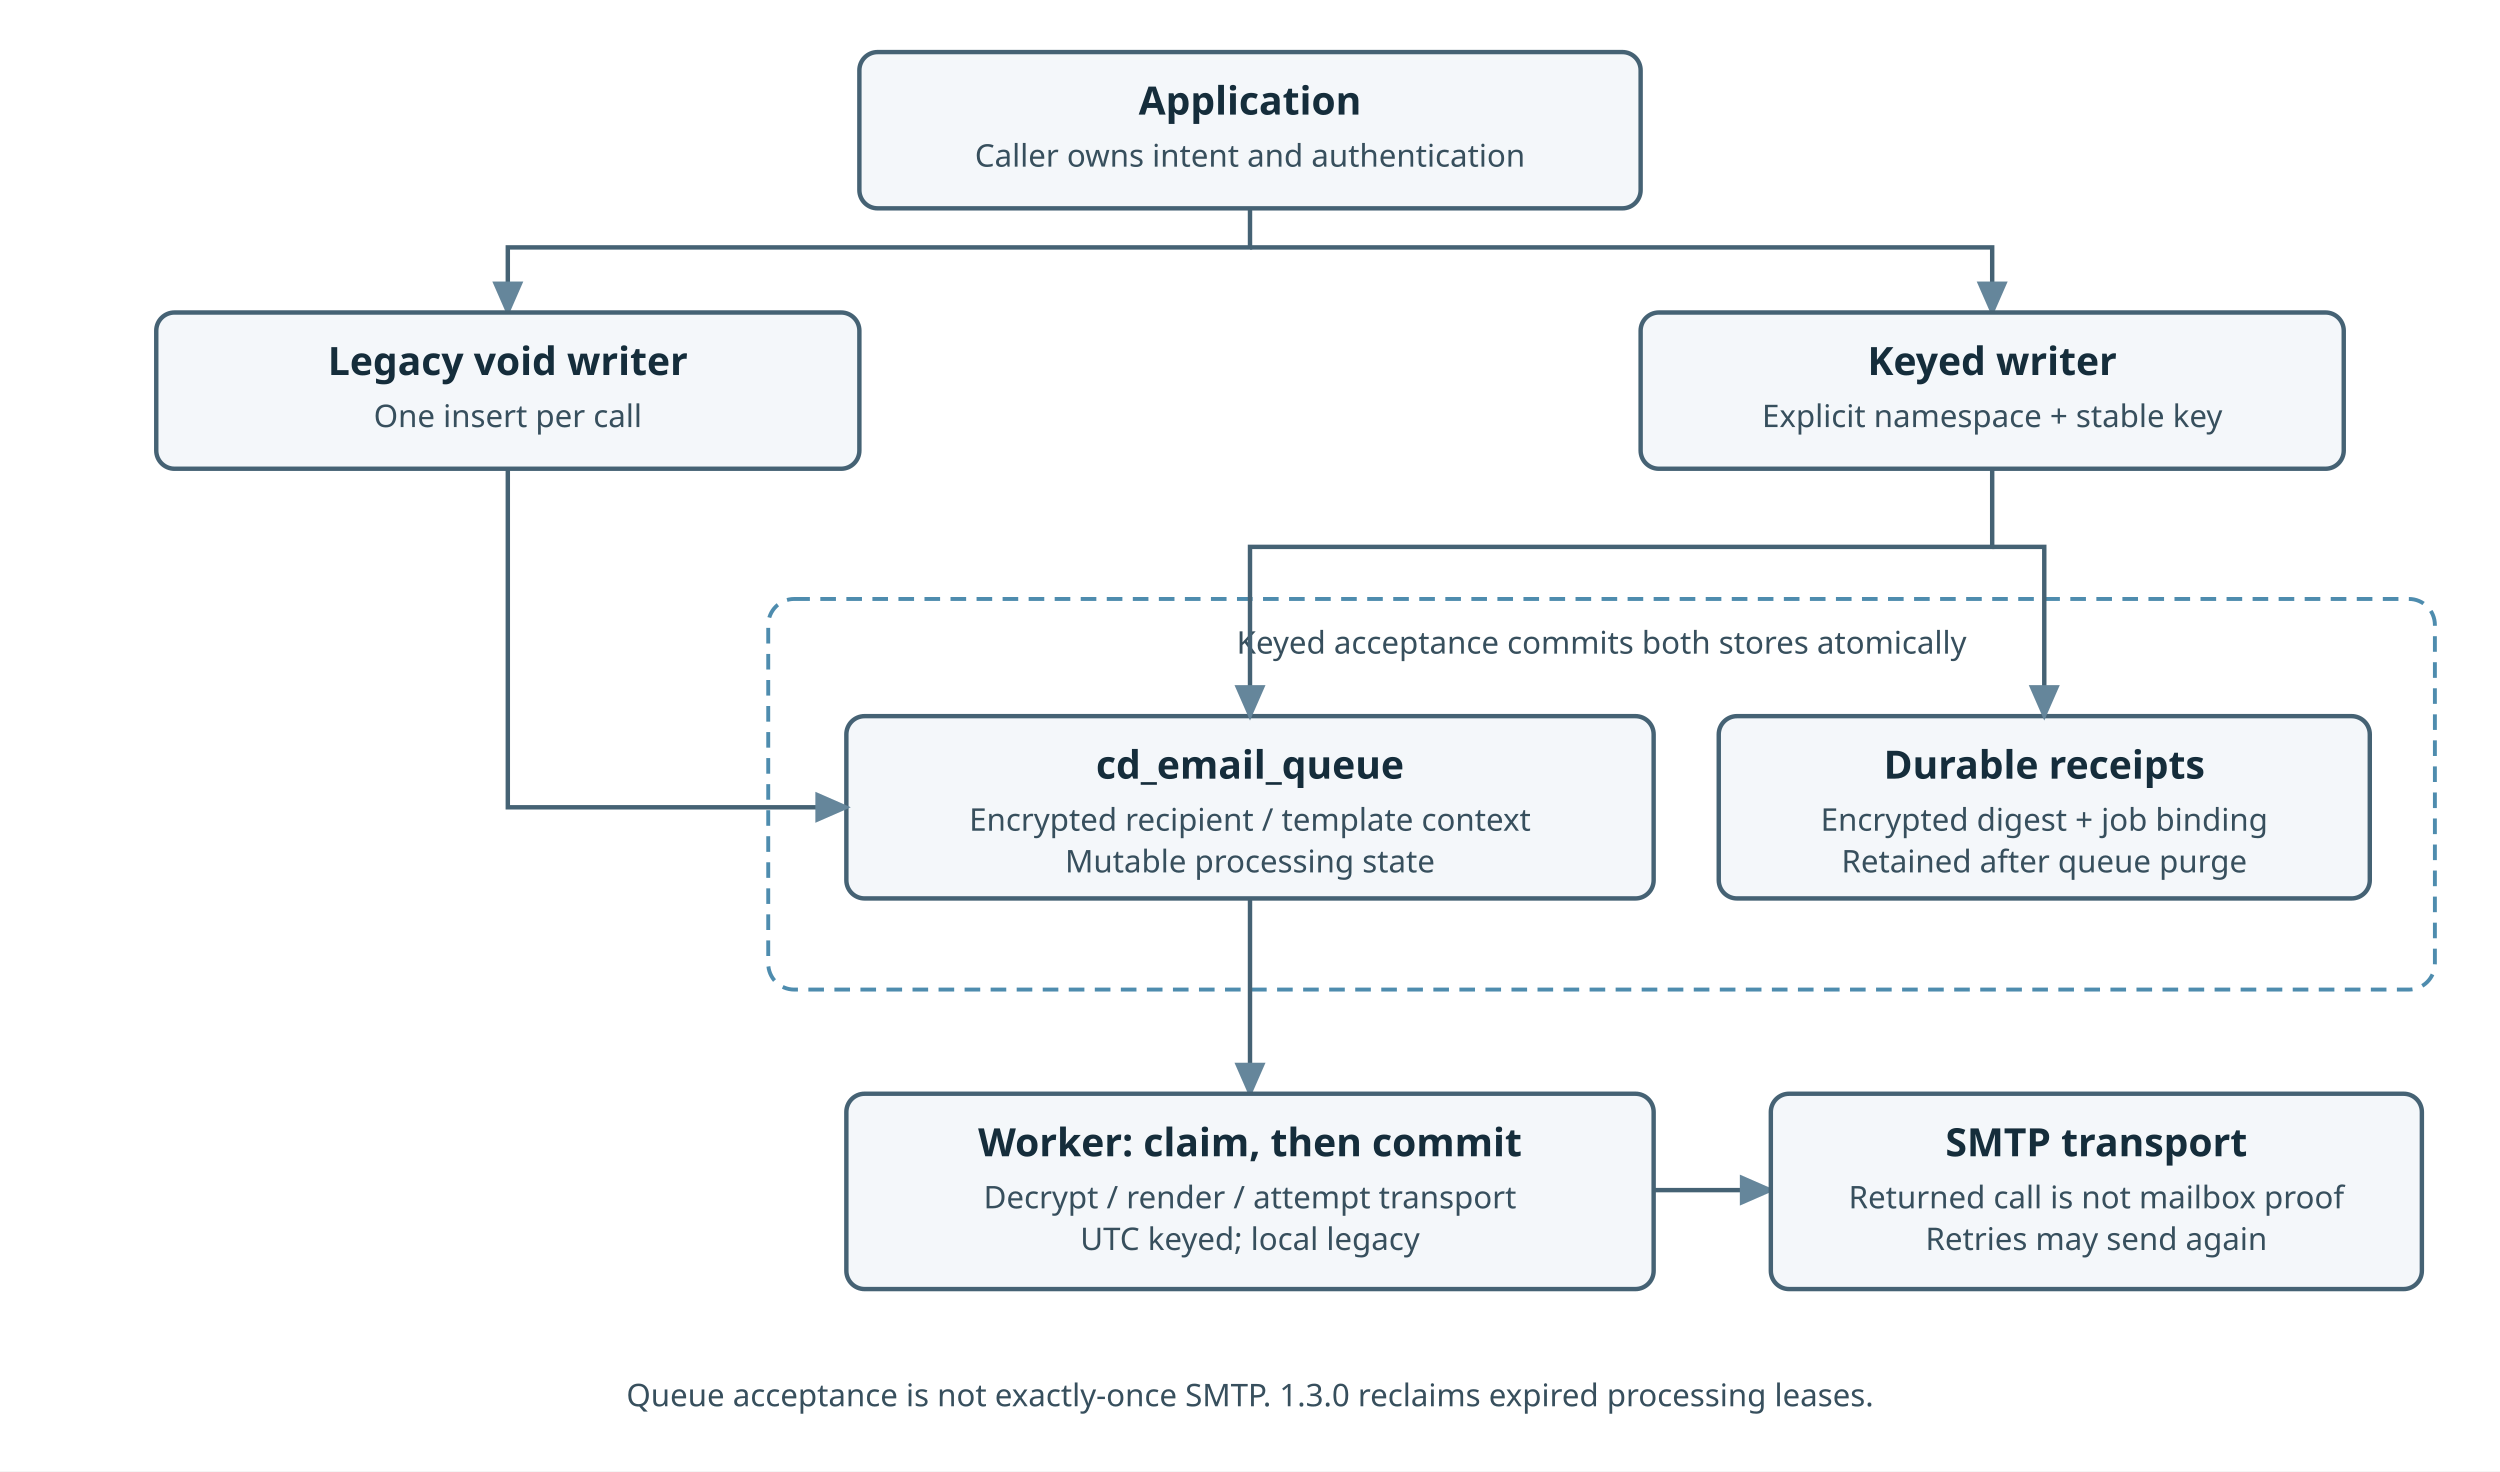
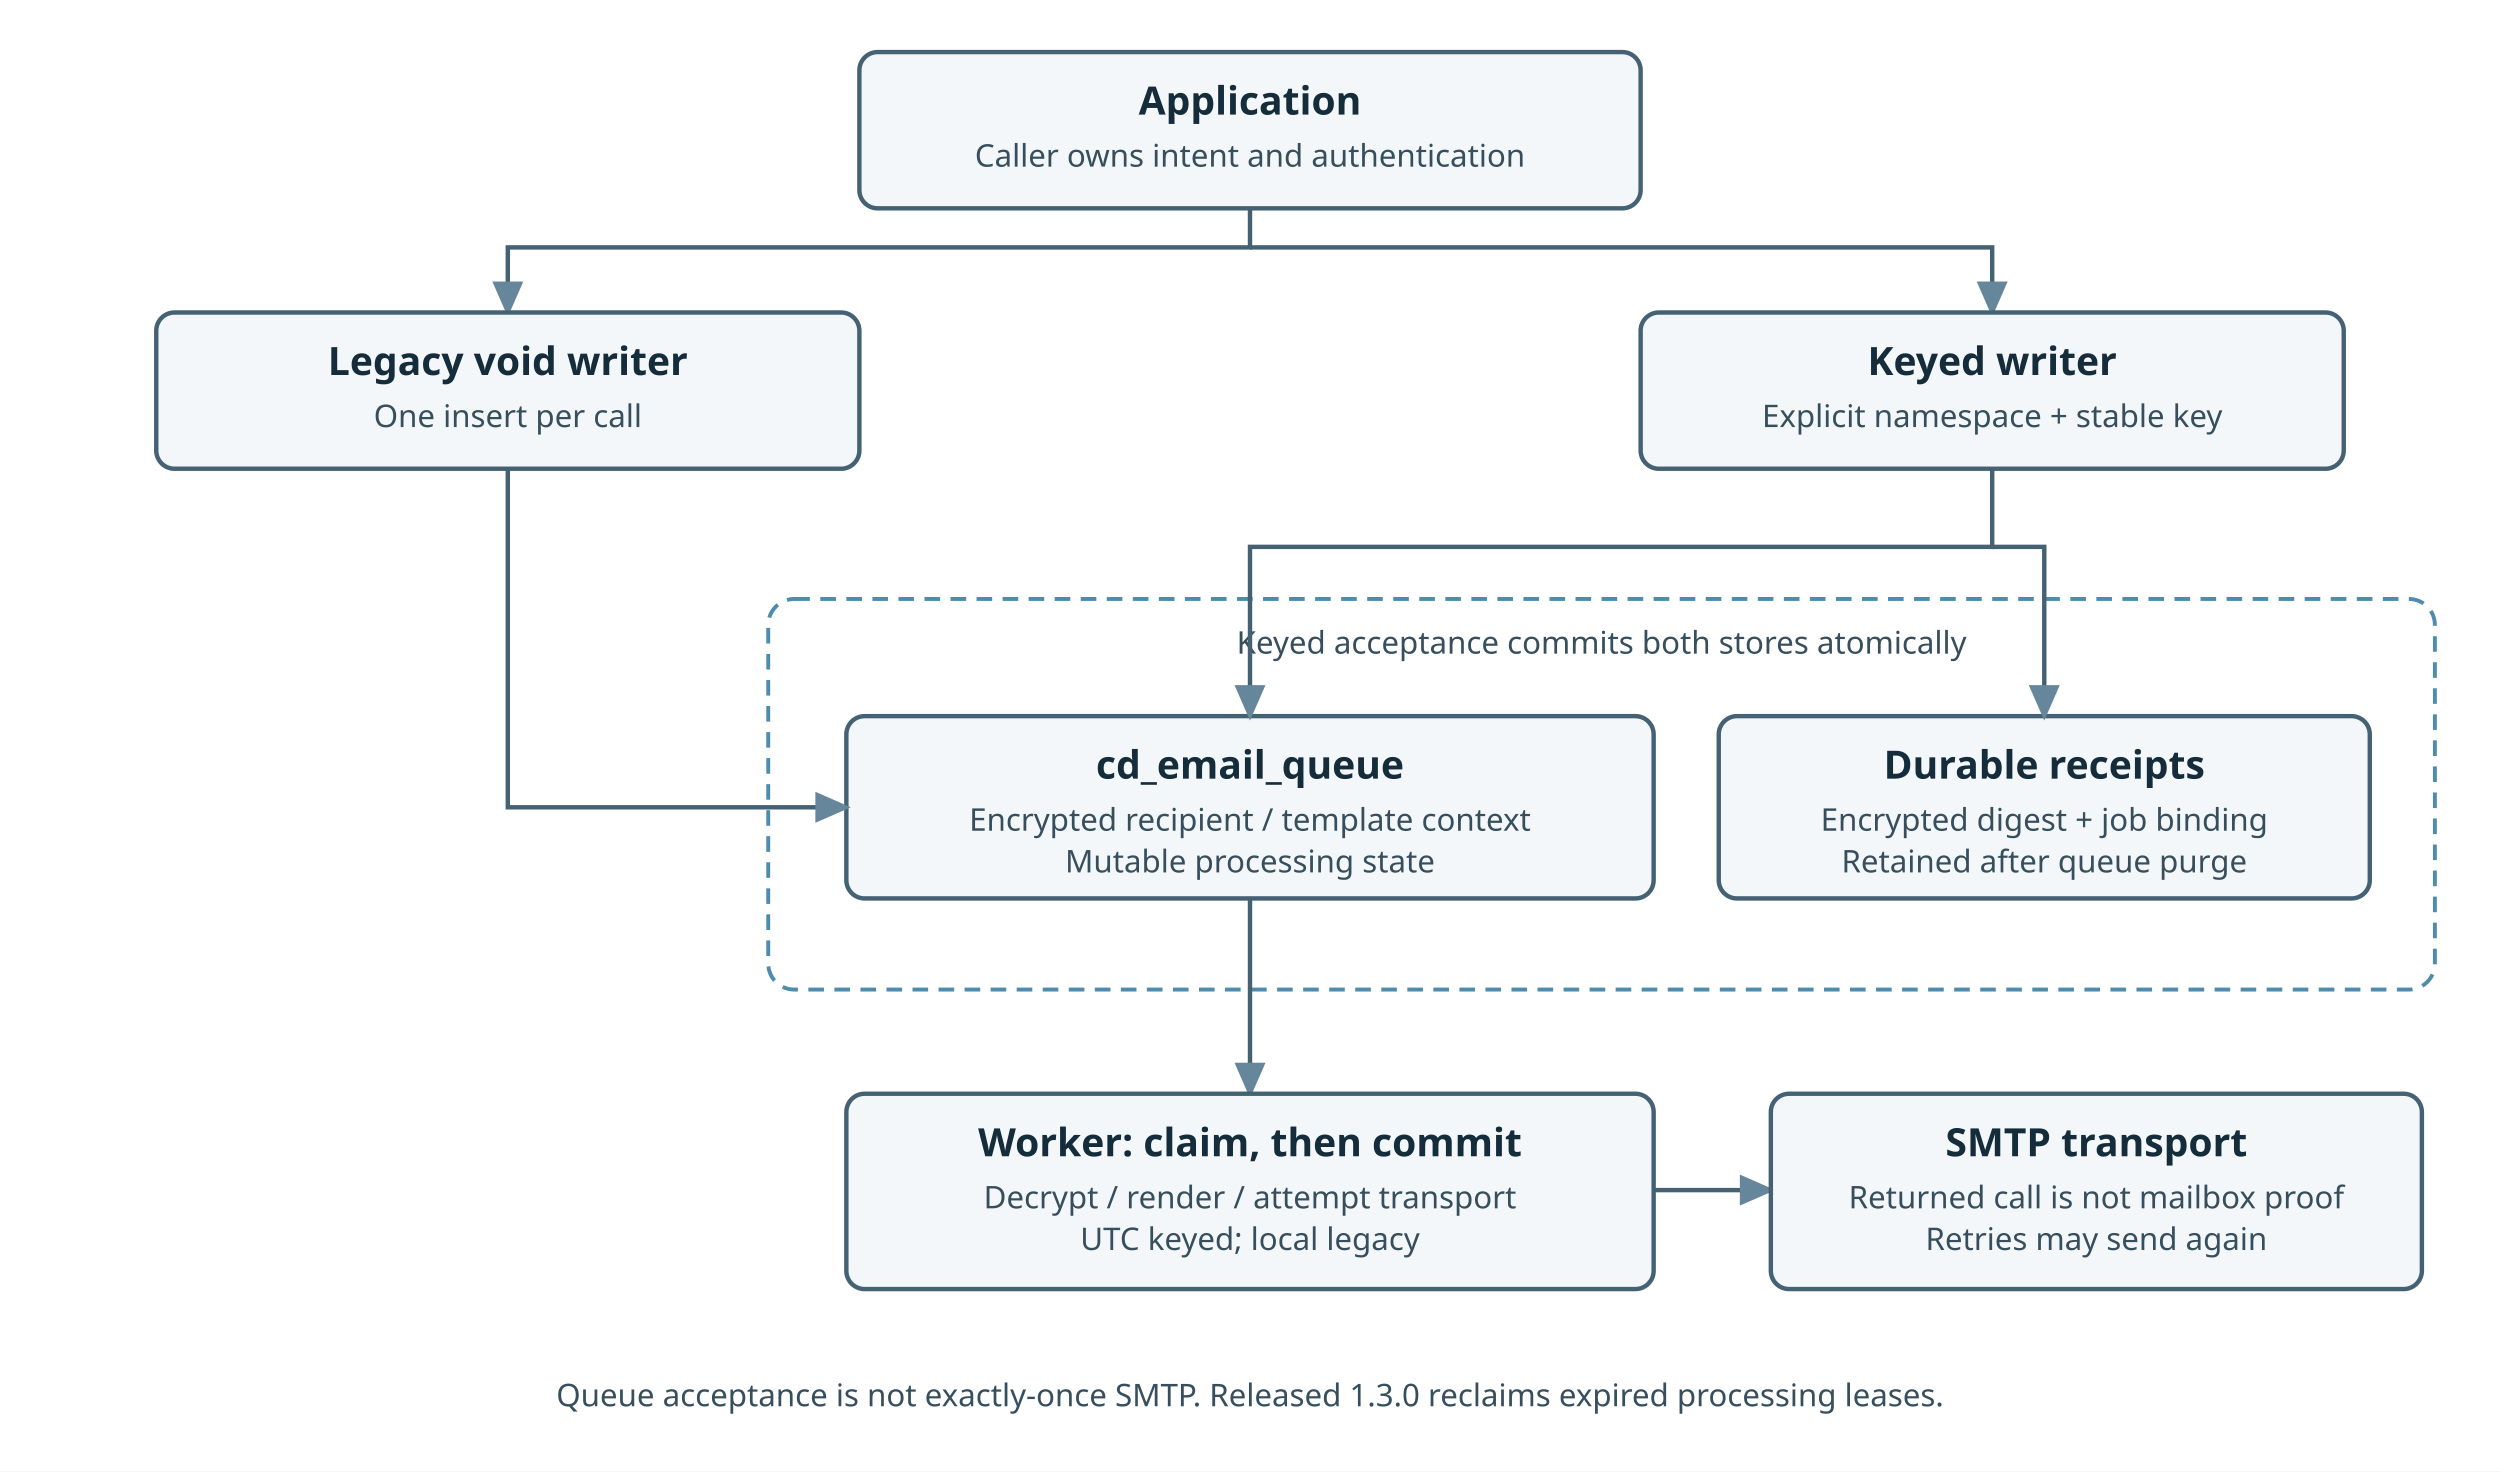
<svg xmlns="http://www.w3.org/2000/svg" viewBox="0 0 960 565" width="960" height="565" role="img" aria-labelledby="title desc">
  <defs>
    <style>
.bg{fill:#fff}.node{fill:#f4f7fa;stroke:#456274;stroke-width:1.7}.store{fill:none;stroke:#4e8cae;stroke-width:1.5;stroke-dasharray:6 4}.warn{fill:#fff4dc;stroke:#a07320;stroke-width:1.5}.label{font-family:sans-serif;font-size:15px;font-weight:600;fill:#152d3b;text-anchor:middle}.sub{font-family:sans-serif;font-size:12px;fill:#374f5d;text-anchor:middle}.arrow{fill:none;stroke:#456274;stroke-width:1.7;marker-end:url(#arrow)}.note{fill:none;stroke:#a07320;stroke-width:1.5;stroke-dasharray:5 4}
@media(prefers-color-scheme:dark){.bg{fill:#101820}.node{fill:#1b2c38;stroke:#8eb0c4}.label{fill:#eef5fa}.sub{fill:#c4d5df}.warn{fill:#372d1b;stroke:#b8954b}.arrow{stroke:#8eb0c4}}
</style>
    <marker id="arrow" markerWidth="8" markerHeight="7" refX="7" refY="3.5" orient="auto">
      <path d="M0 0L8 3.5L0 7Z" fill="#65869b" />
    </marker>
  </defs>
  <rect class="bg" width="960" height="565" />
  <rect class="node" x="330" y="20" width="300" height="60" rx="7" />
  <text class="label" x="480.0" y="44">Application</text>
  <text class="sub" x="480.0" y="64">Caller owns intent and authentication</text>
  <path class="arrow" d="M480 80 L480 95 L195 95 L195 120" />
  <path class="arrow" d="M480 95 L765 95 L765 120" />
  <rect class="node" x="60" y="120" width="270" height="60" rx="7" />
  <text class="label" x="195.0" y="144">Legacy void writer</text>
  <text class="sub" x="195.0" y="164">One insert per call</text>
  <rect class="node" x="630" y="120" width="270" height="60" rx="7" />
  <text class="label" x="765.0" y="144">Keyed writer</text>
  <text class="sub" x="765.0" y="164">Explicit namespace + stable key</text>
  <rect class="store" x="295" y="230" width="640" height="150" rx="10" />
  <text class="sub" x="615" y="251">Keyed acceptance commits both stores atomically</text>
  <rect class="node" x="325" y="275" width="310" height="70" rx="7" />
  <text class="label" x="480.0" y="299">cd_email_queue</text>
  <text class="sub" x="480.0" y="319">Encrypted recipient / template context</text>
  <text class="sub" x="480.0" y="335">Mutable processing state</text>
  <rect class="node" x="660" y="275" width="250" height="70" rx="7" />
  <text class="label" x="785.0" y="299">Durable receipts</text>
  <text class="sub" x="785.0" y="319">Encrypted digest + job binding</text>
  <text class="sub" x="785.0" y="335">Retained after queue purge</text>
  <path class="arrow" d="M195 180 L195 310 L325 310" />
  <path class="arrow" d="M765 180 L765 210 L480 210 L480 275" />
  <path class="arrow" d="M765 210 L785 210 L785 275" />
  <path class="arrow" d="M480 345 L480 420" />
  <rect class="node" x="325" y="420" width="310" height="75" rx="7" />
  <text class="label" x="480.0" y="444">Worker: claim, then commit</text>
  <text class="sub" x="480.0" y="464">Decrypt / render / attempt transport</text>
  <text class="sub" x="480.0" y="480">UTC keyed; local legacy</text>
  <path class="arrow" d="M635 457 L680 457" />
  <rect class="node" x="680" y="420" width="250" height="75" rx="7" />
  <text class="label" x="805.0" y="444">SMTP transport</text>
  <text class="sub" x="805.0" y="464">Returned call is not mailbox proof</text>
  <text class="sub" x="805.0" y="480">Retries may send again</text>
-   <text class="sub" x="480" y="540">Queue acceptance is not exactly-once SMTP. 1.3.0 reclaims expired processing leases.</text>
+   <text class="sub" x="480" y="540">Queue acceptance is not exactly-once SMTP. Released 1.3.0 reclaims expired processing leases.</text>
</svg>
